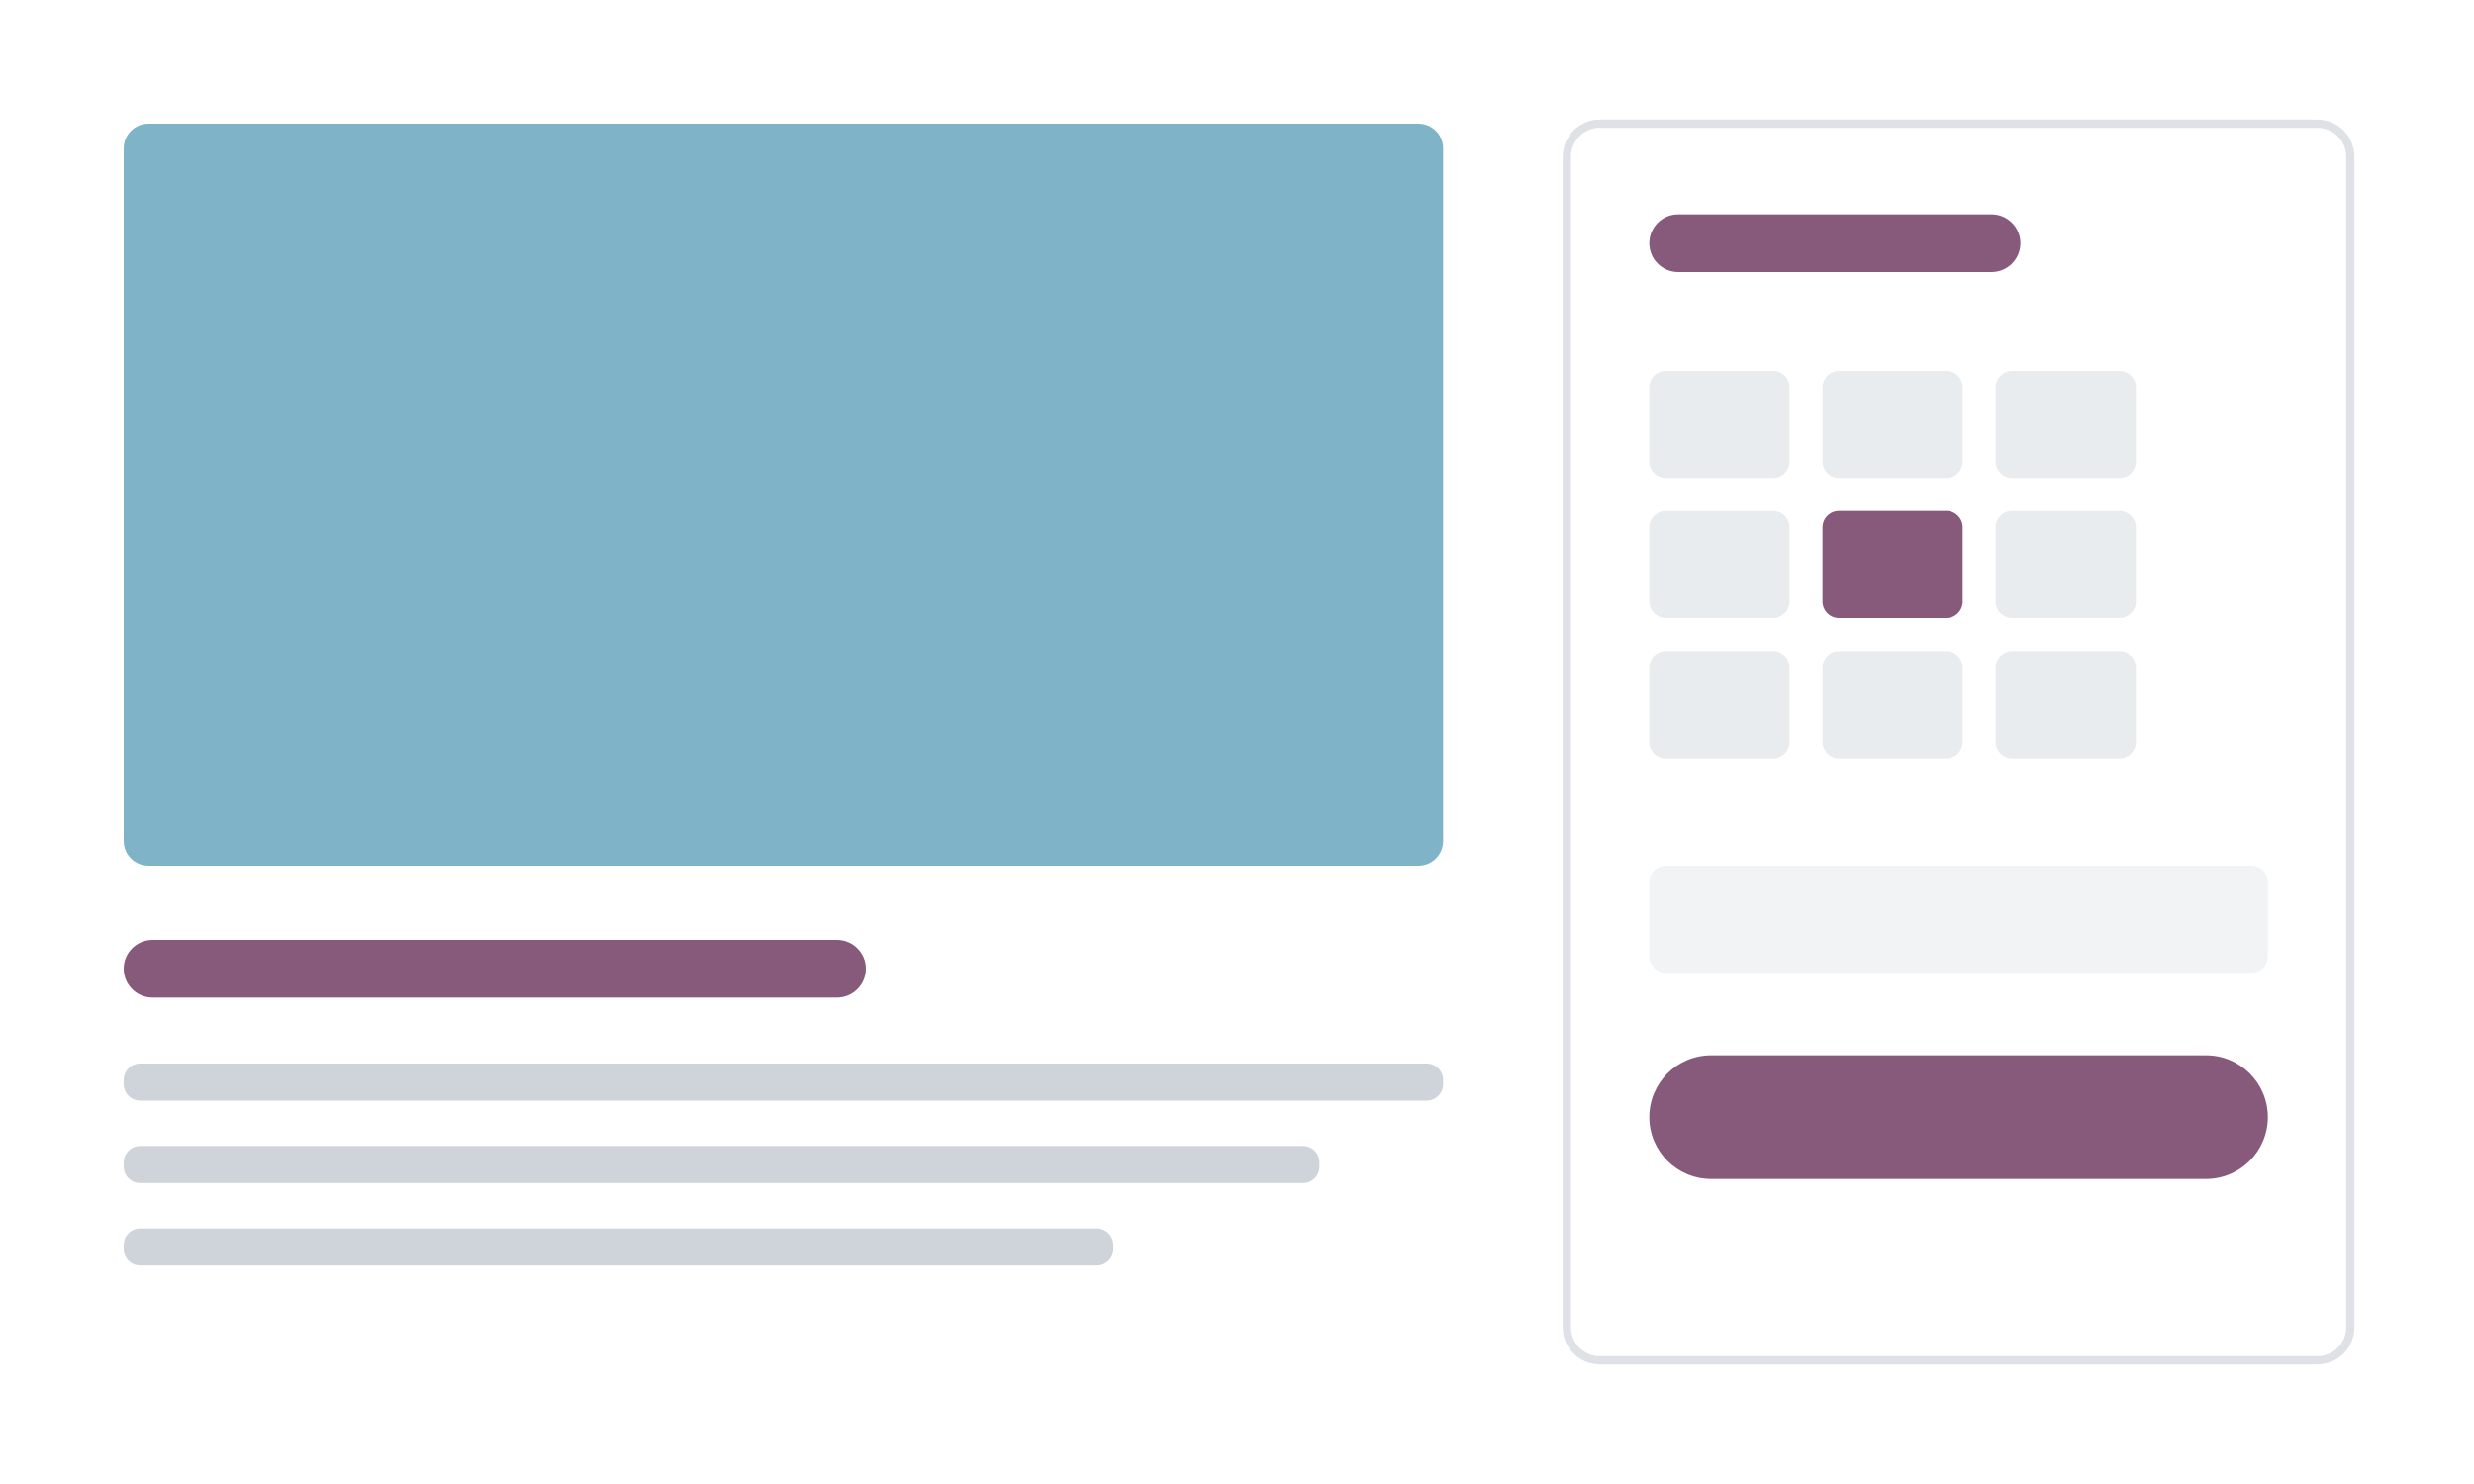
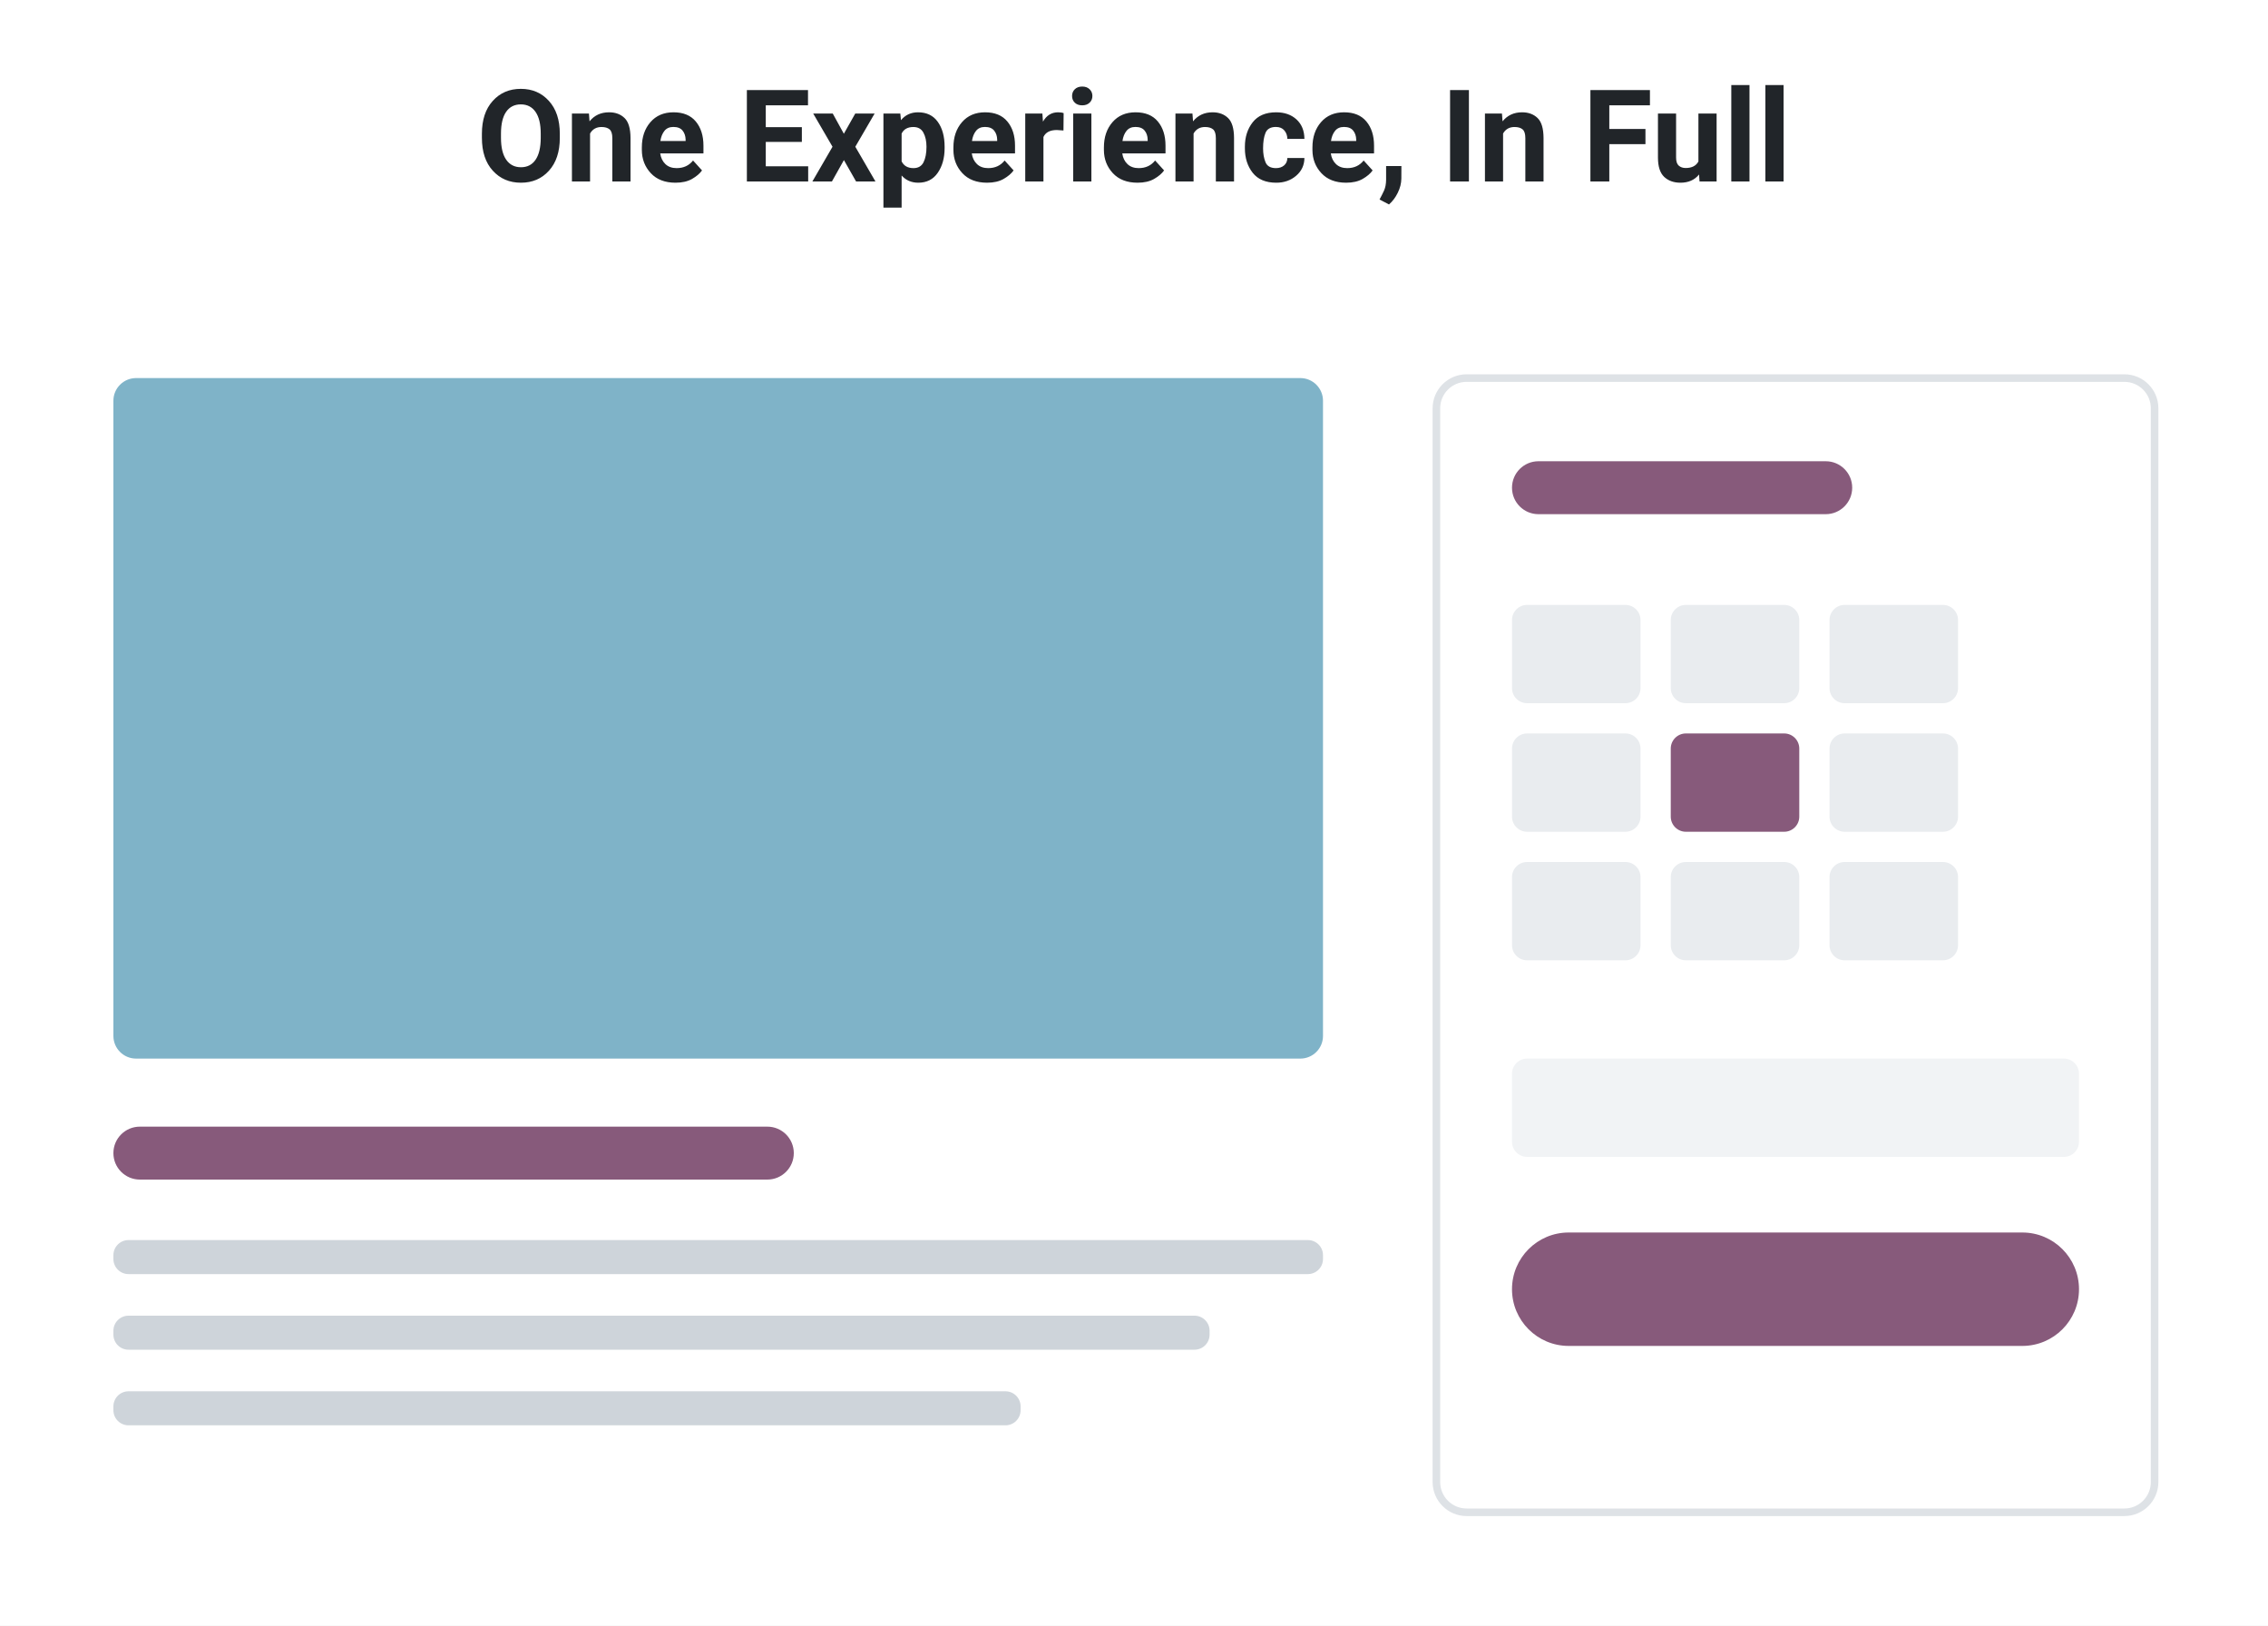
- <svg xmlns="http://www.w3.org/2000/svg" viewBox="0 0 600 360" width="600" height="360">
-   <rect width="600" height="360" fill="#ffffff" />
-   <rect x="30" y="30" width="320" height="180" rx="6" fill="#7fb3c8" />
-   <g fill="#875a7b">
-     <rect x="30" y="228" width="180" height="14" rx="7" />
+ <svg xmlns="http://www.w3.org/2000/svg" viewBox="0 0 600 430" width="600" height="430">
+   <rect width="600" height="430" fill="#ffffff" />
+   <text x="300" y="48" text-anchor="middle" font-family="system-ui, -apple-system, 'Segoe UI', Roboto, sans-serif" font-size="34" font-weight="700" fill="#212529">One Experience, In Full</text>
+   <g transform="translate(0,70)">
+     <rect x="30" y="30" width="320" height="180" rx="6" fill="#7fb3c8" />
+     <g fill="#875a7b">
+       <rect x="30" y="228" width="180" height="14" rx="7" />
+     </g>
+     <g fill="#ced4da">
+       <rect x="30" y="258" width="320" height="9" rx="4" />
+       <rect x="30" y="278" width="290" height="9" rx="4" />
+       <rect x="30" y="298" width="240" height="9" rx="4" />
+     </g>
+     <rect x="380" y="30" width="190" height="300" rx="8" fill="#ffffff" stroke="#dee2e6" stroke-width="2" />
+     <rect x="400" y="52" width="90" height="14" rx="7" fill="#875a7b" />
+     <g fill="#e9ecef">
+       <rect x="400" y="90" width="34" height="26" rx="4" />
+       <rect x="442" y="90" width="34" height="26" rx="4" />
+       <rect x="484" y="90" width="34" height="26" rx="4" />
+       <rect x="400" y="124" width="34" height="26" rx="4" />
+       <rect x="484" y="124" width="34" height="26" rx="4" />
+       <rect x="400" y="158" width="34" height="26" rx="4" />
+       <rect x="442" y="158" width="34" height="26" rx="4" />
+       <rect x="484" y="158" width="34" height="26" rx="4" />
+     </g>
+     <rect x="442" y="124" width="34" height="26" rx="4" fill="#875a7b" />
+     <rect x="400" y="210" width="150" height="26" rx="4" fill="#f1f3f5" />
+     <rect x="400" y="256" width="150" height="30" rx="15" fill="#875a7b" />
  </g>
-   <g fill="#ced4da">
-     <rect x="30" y="258" width="320" height="9" rx="4" />
-     <rect x="30" y="278" width="290" height="9" rx="4" />
-     <rect x="30" y="298" width="240" height="9" rx="4" />
-   </g>
-   <rect x="380" y="30" width="190" height="300" rx="8" fill="#ffffff" stroke="#dee2e6" stroke-width="2" />
-   <rect x="400" y="52" width="90" height="14" rx="7" fill="#875a7b" />
-   <g fill="#e9ecef">
-     <rect x="400" y="90" width="34" height="26" rx="4" />
-     <rect x="442" y="90" width="34" height="26" rx="4" />
-     <rect x="484" y="90" width="34" height="26" rx="4" />
-     <rect x="400" y="124" width="34" height="26" rx="4" />
-     <rect x="484" y="124" width="34" height="26" rx="4" />
-     <rect x="400" y="158" width="34" height="26" rx="4" />
-     <rect x="442" y="158" width="34" height="26" rx="4" />
-     <rect x="484" y="158" width="34" height="26" rx="4" />
-   </g>
-   <rect x="442" y="124" width="34" height="26" rx="4" fill="#875a7b" />
-   <rect x="400" y="210" width="150" height="26" rx="4" fill="#f1f3f5" />
-   <rect x="400" y="256" width="150" height="30" rx="15" fill="#875a7b" />
</svg>
